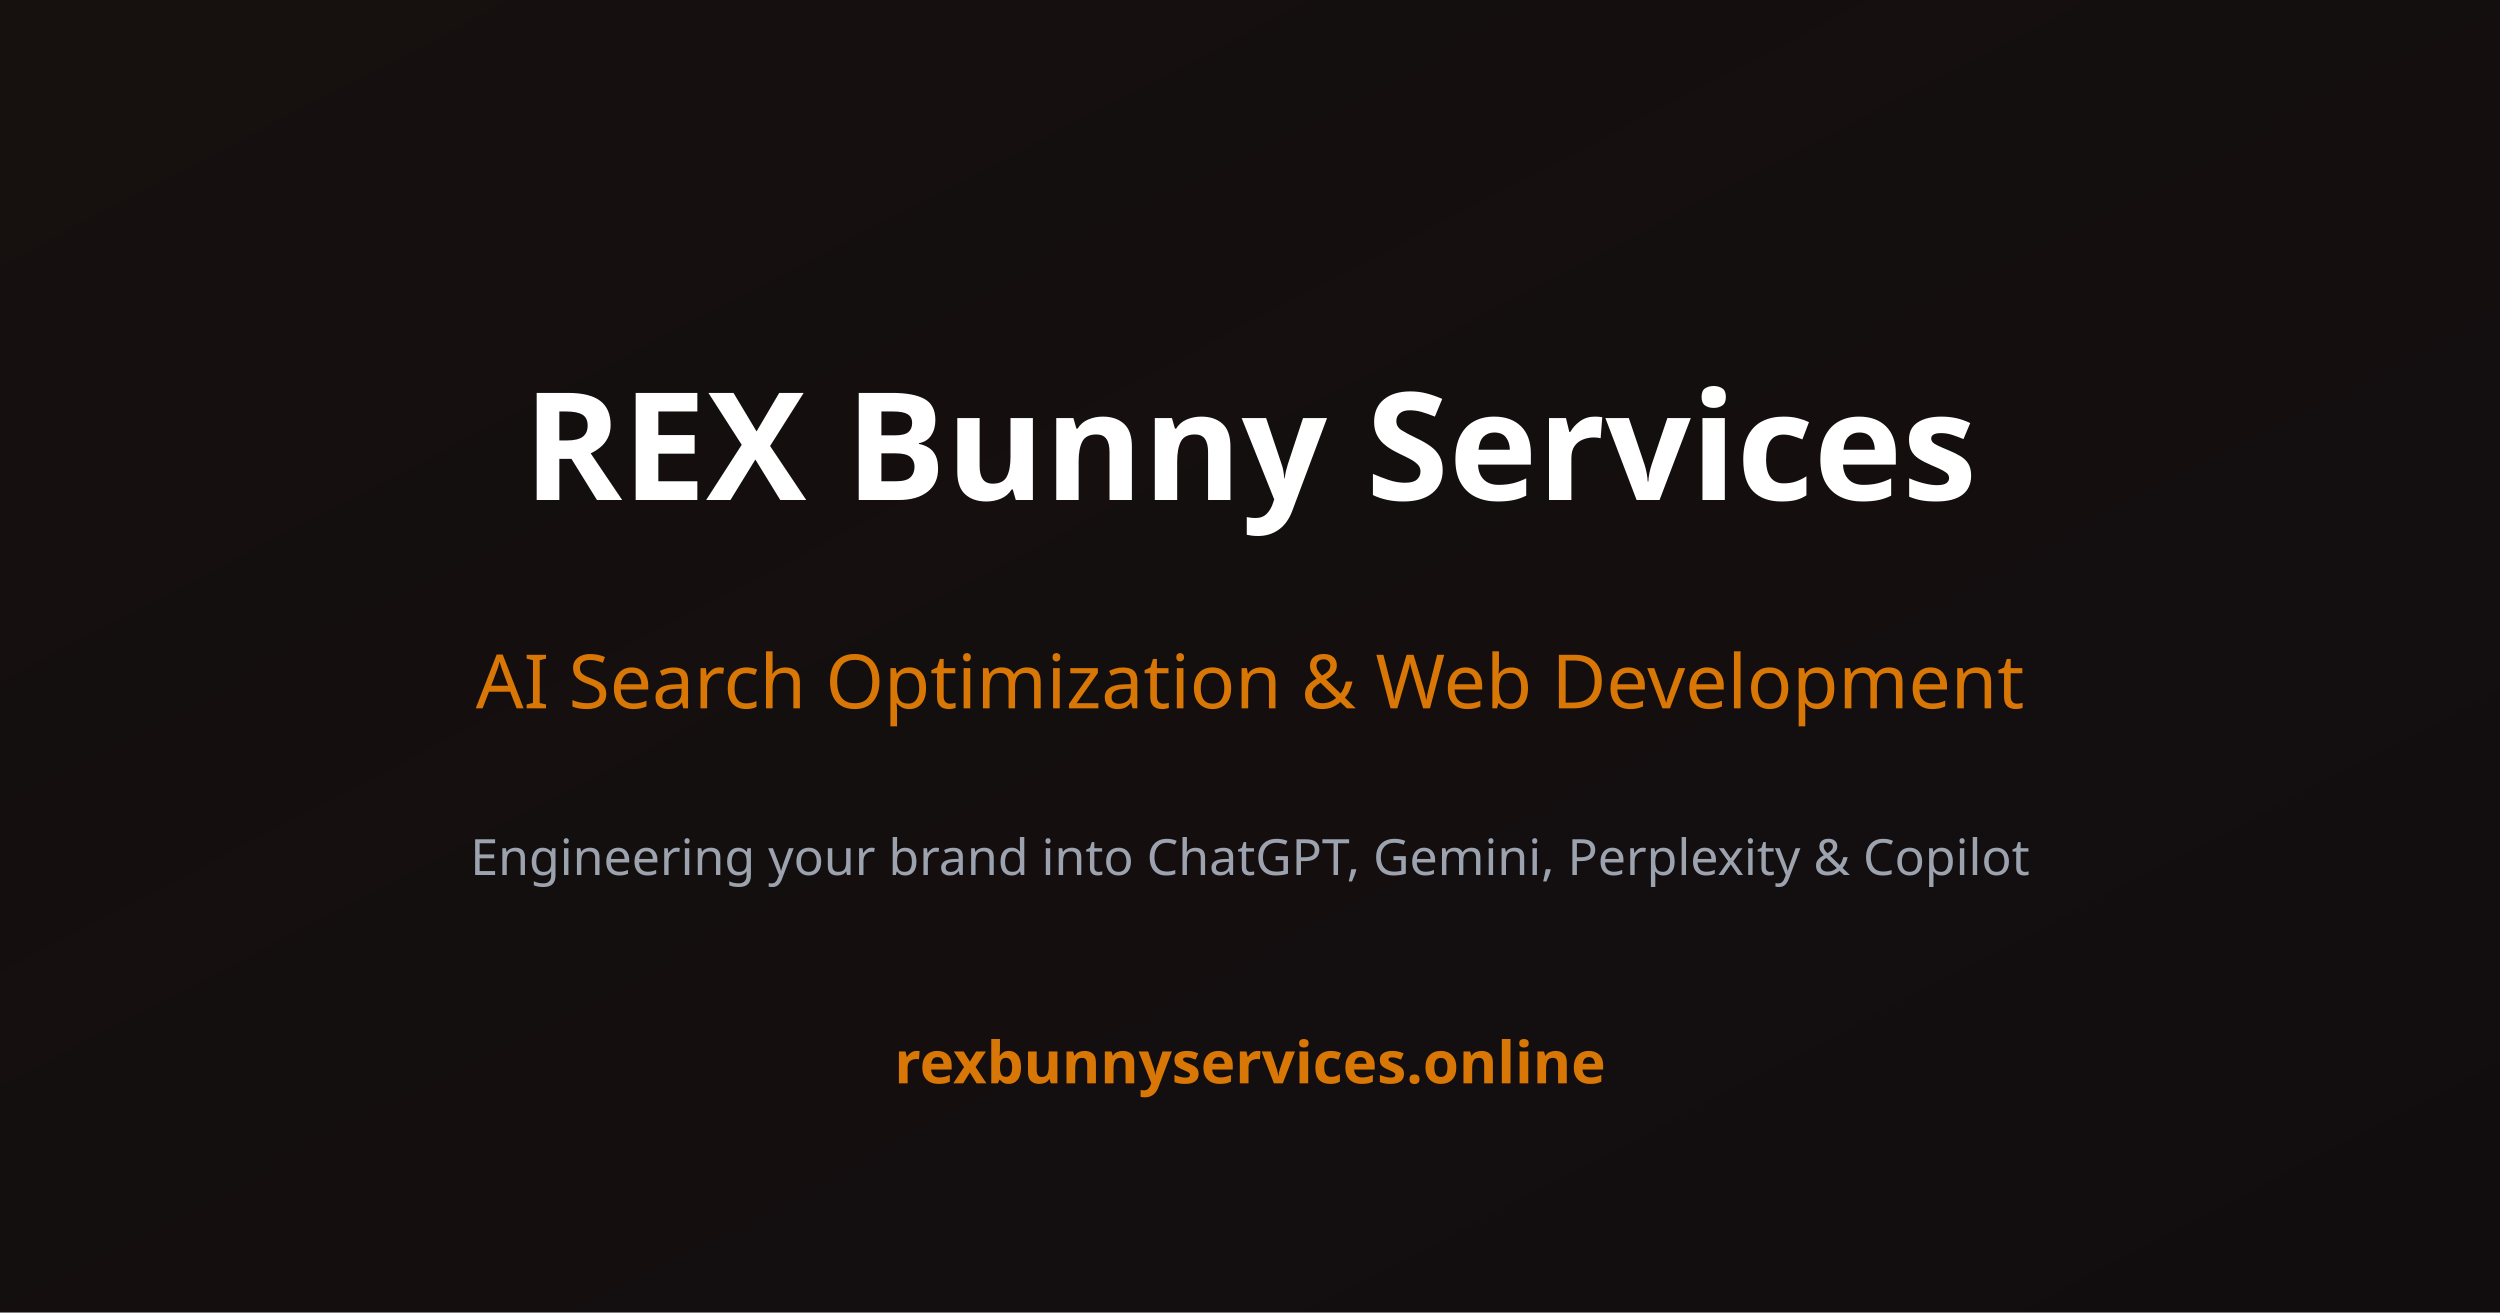
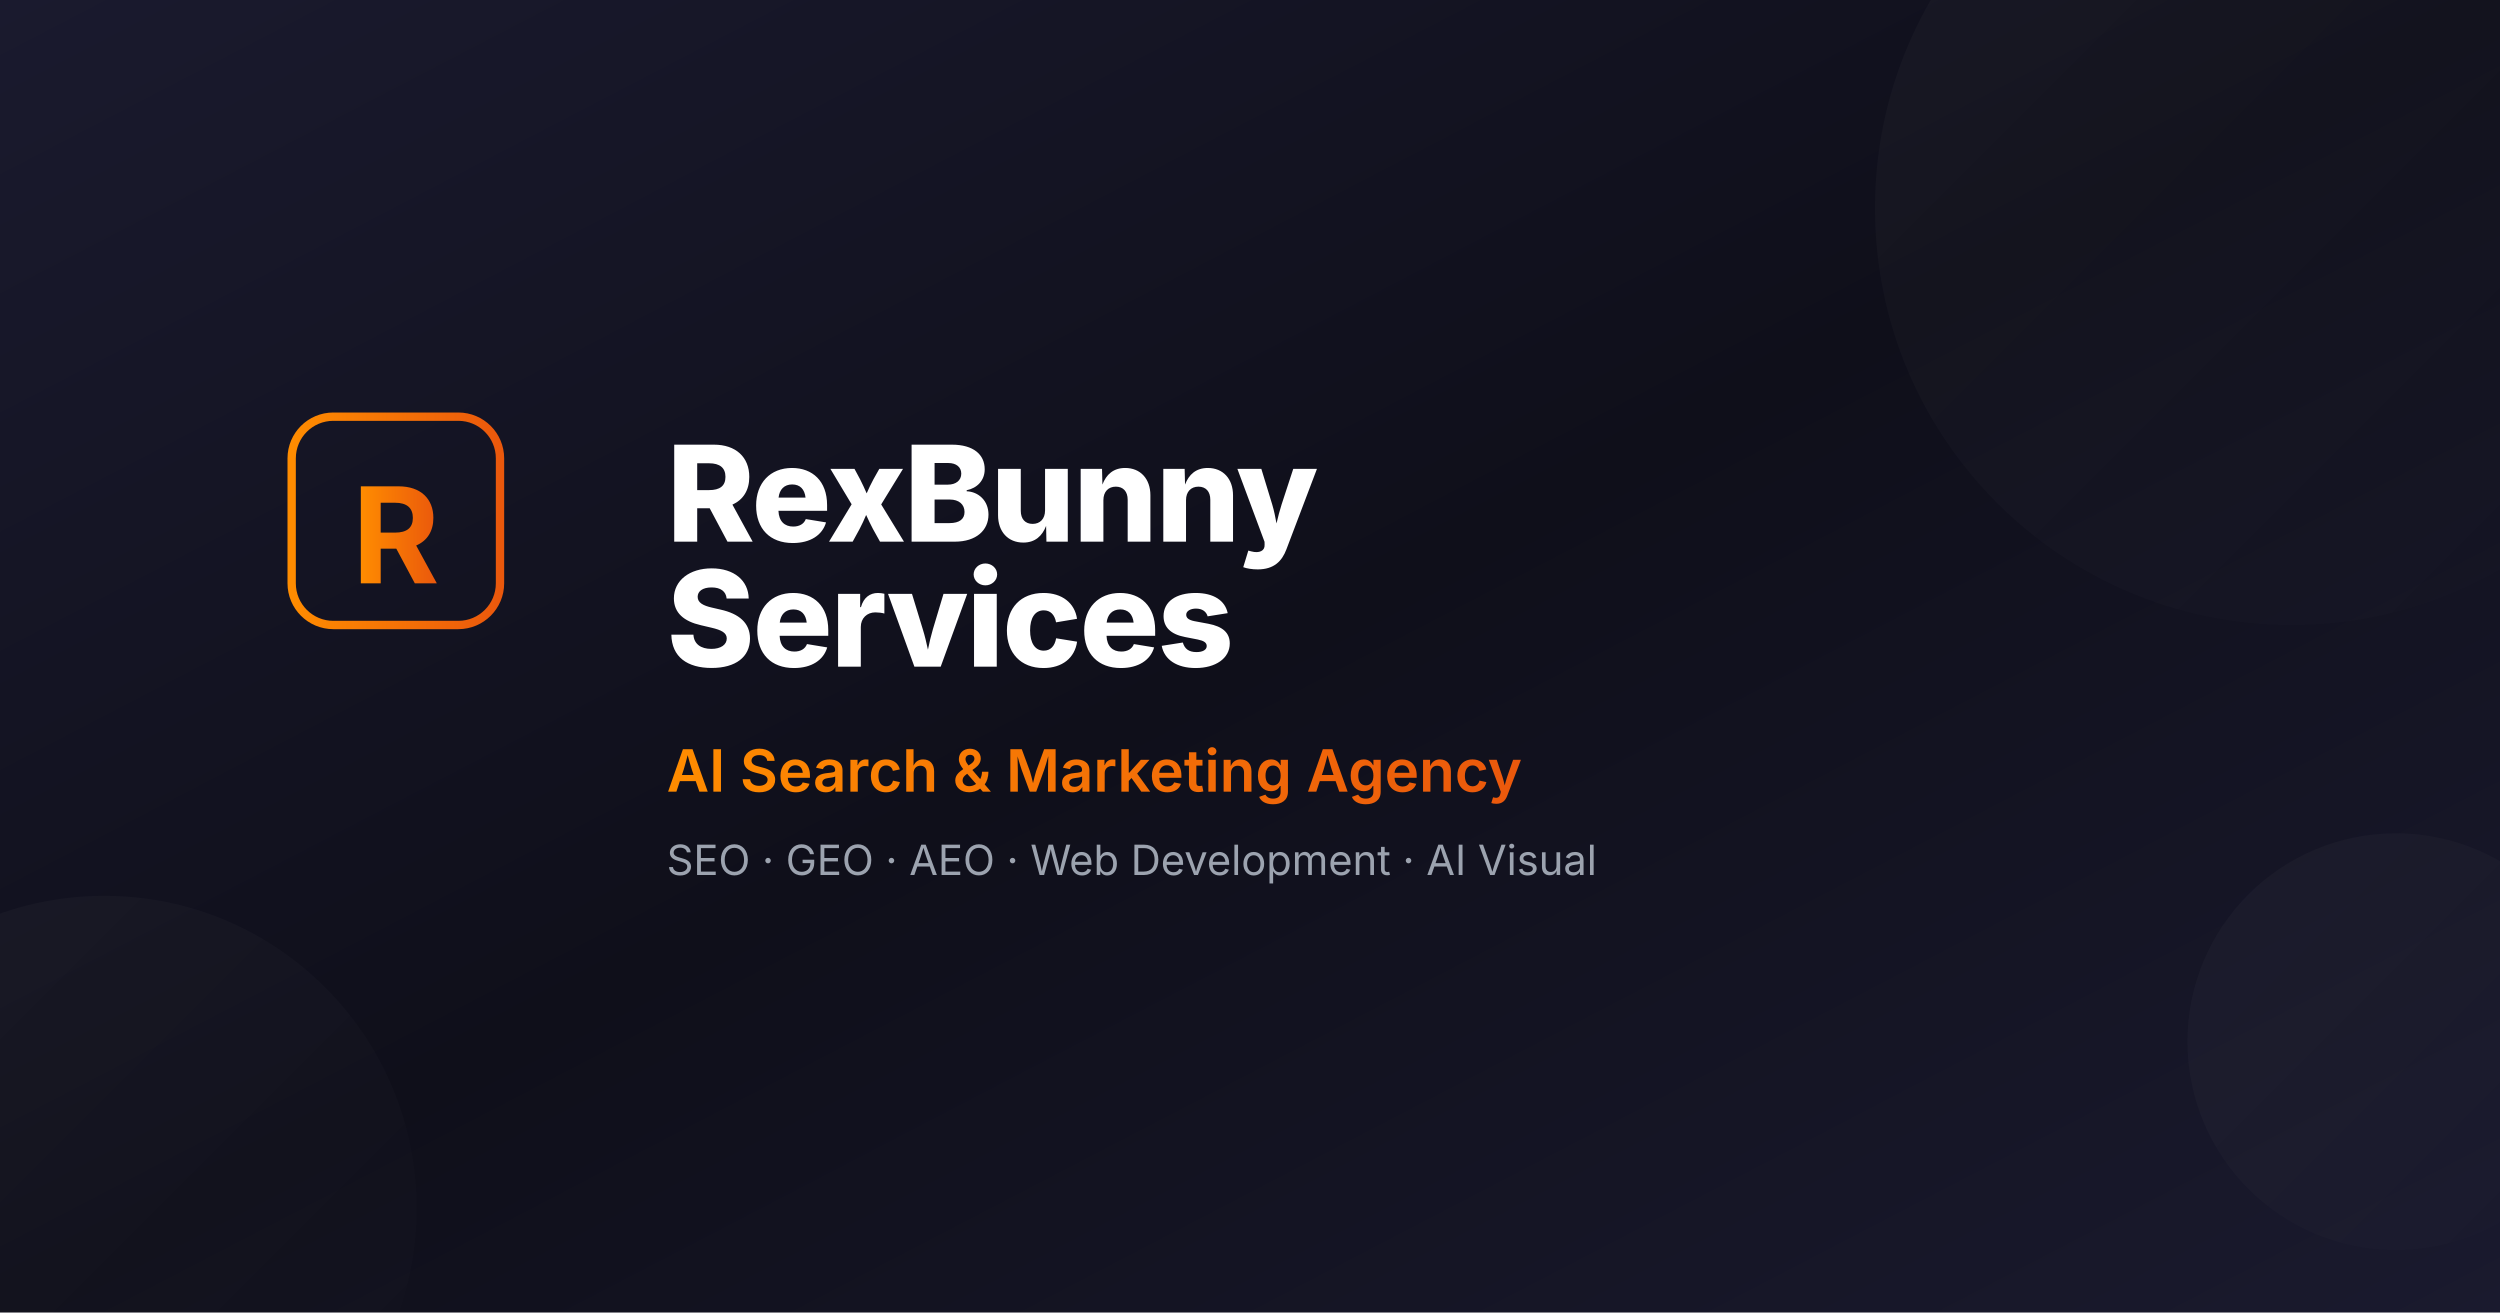
- <svg xmlns="http://www.w3.org/2000/svg" viewBox="og 1200 630">
-   <rect width="1200" height="630" fill="#0a0a10" />
-   <rect x="0" y="0" width="1200" height="630" fill="url(#grad)" opacity="0.3" />
+ <svg xmlns="http://www.w3.org/2000/svg" viewBox="0 0 1200 630">
  <defs>
-     <linearGradient id="grad" x1="0%" y1="0%" x2="100%" y2="100%">
-       <stop offset="0%" style="stop-color:#d97706;stop-opacity:0.2" />
-       <stop offset="100%" style="stop-color:#ea580c;stop-opacity:0.1" />
+     <linearGradient id="bgGrad" x1="0" y1="0" x2="1" y2="1">
+       <stop offset="0%" stop-color="#1a1a2e" />
+       <stop offset="50%" stop-color="#0f0f1a" />
+       <stop offset="100%" stop-color="#1a1a2e" />
+     </linearGradient>
+     <linearGradient id="accentGrad" x1="0" y1="0" x2="1" y2="0">
+       <stop offset="0%" stop-color="#ff8c00" />
+       <stop offset="100%" stop-color="#ea580c" />
+     </linearGradient>
+     <linearGradient id="patternGrad" x1="0" y1="0" x2="1" y2="1">
+       <stop offset="0%" stop-color="#ffffff" stop-opacity="0.03" />
+       <stop offset="100%" stop-color="#ffffff" stop-opacity="0" />
    </linearGradient>
  </defs>
-   <text x="600" y="240" font-family="system-ui, sans-serif" font-size="72" font-weight="bold" text-anchor="middle" fill="#ffffff">REX Bunny Services</text>
-   <text x="600" y="340" font-family="system-ui, sans-serif" font-size="36" text-anchor="middle" fill="#d97706">AI Search Optimization &amp; Web Development</text>
-   <text x="600" y="420" font-family="system-ui, sans-serif" font-size="24" text-anchor="middle" fill="#9ca3af">Engineering your brand into ChatGPT, Gemini, Perplexity &amp; Copilot</text>
-   <text x="600" y="520" font-family="system-ui, sans-serif" font-size="28" font-weight="bold" text-anchor="middle" fill="#d97706">rexbunnyservices.online</text>
+   <rect width="1200" height="630" fill="url(#bgGrad)" />
+   <rect x="140" y="200" width="100" height="100" rx="20" fill="none" stroke="url(#accentGrad)" stroke-width="4" />
+   <text x="190" y="280" font-family="'Inter', system-ui, sans-serif" font-size="64" font-weight="bold" text-anchor="middle" fill="url(#accentGrad)">R</text>
+   <text x="320" y="260" font-family="'Inter', system-ui, sans-serif" font-size="64" font-weight="800" fill="#fff" letter-spacing="-1">RexBunny</text>
+   <text x="320" y="320" font-family="'Inter', system-ui, sans-serif" font-size="64" font-weight="800" fill="#fff" letter-spacing="-1">Services</text>
+   <text x="320" y="380" font-family="'Inter', system-ui, sans-serif" font-size="28" fill="url(#accentGrad)" font-weight="600">AI Search &amp; Marketing Agency</text>
+   <text x="320" y="420" font-family="'Inter', system-ui, sans-serif" font-size="20" fill="#9ca3af">SEO · GEO · AEO · Web Development · AI Visual</text>
+   <circle cx="1100" cy="100" r="200" fill="url(#patternGrad)" />
+   <circle cx="50" cy="580" r="150" fill="url(#patternGrad)" />
+   <circle cx="1150" cy="500" r="100" fill="url(#patternGrad)" />
</svg>
